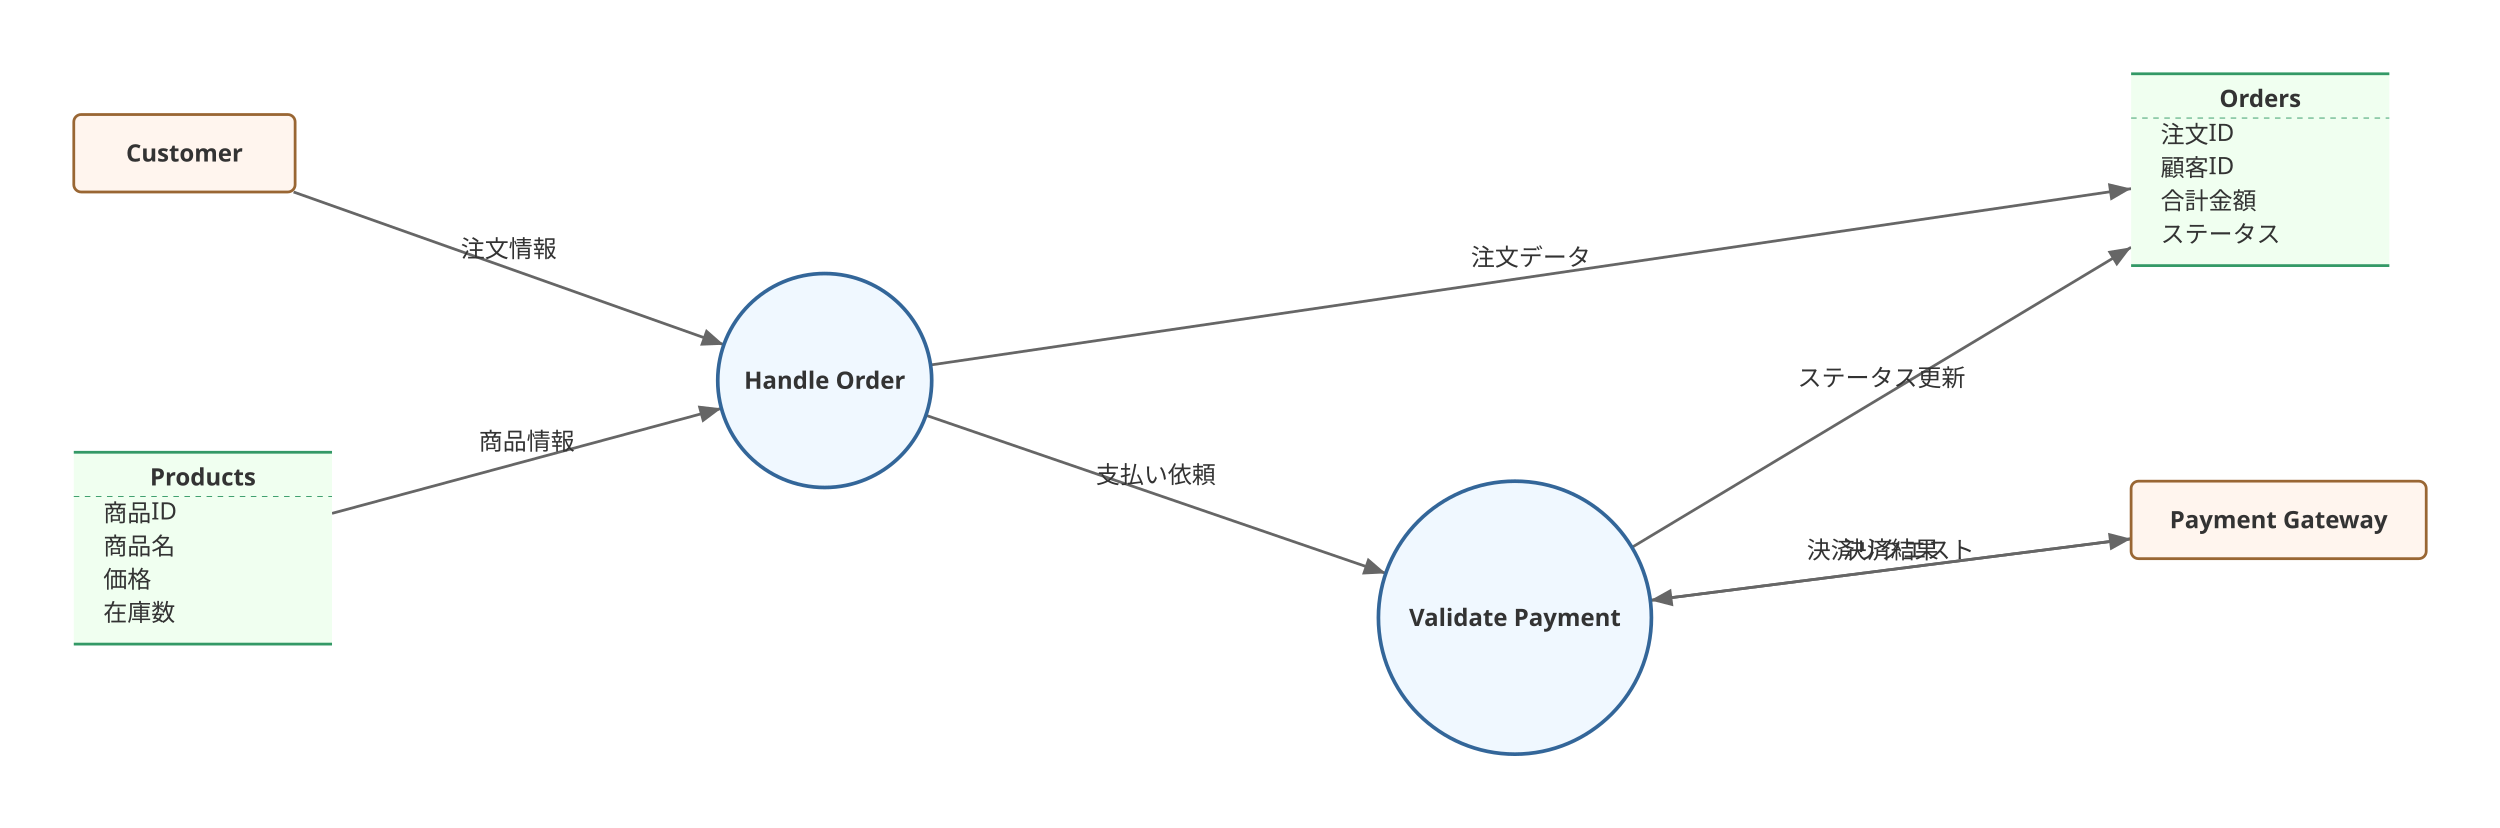
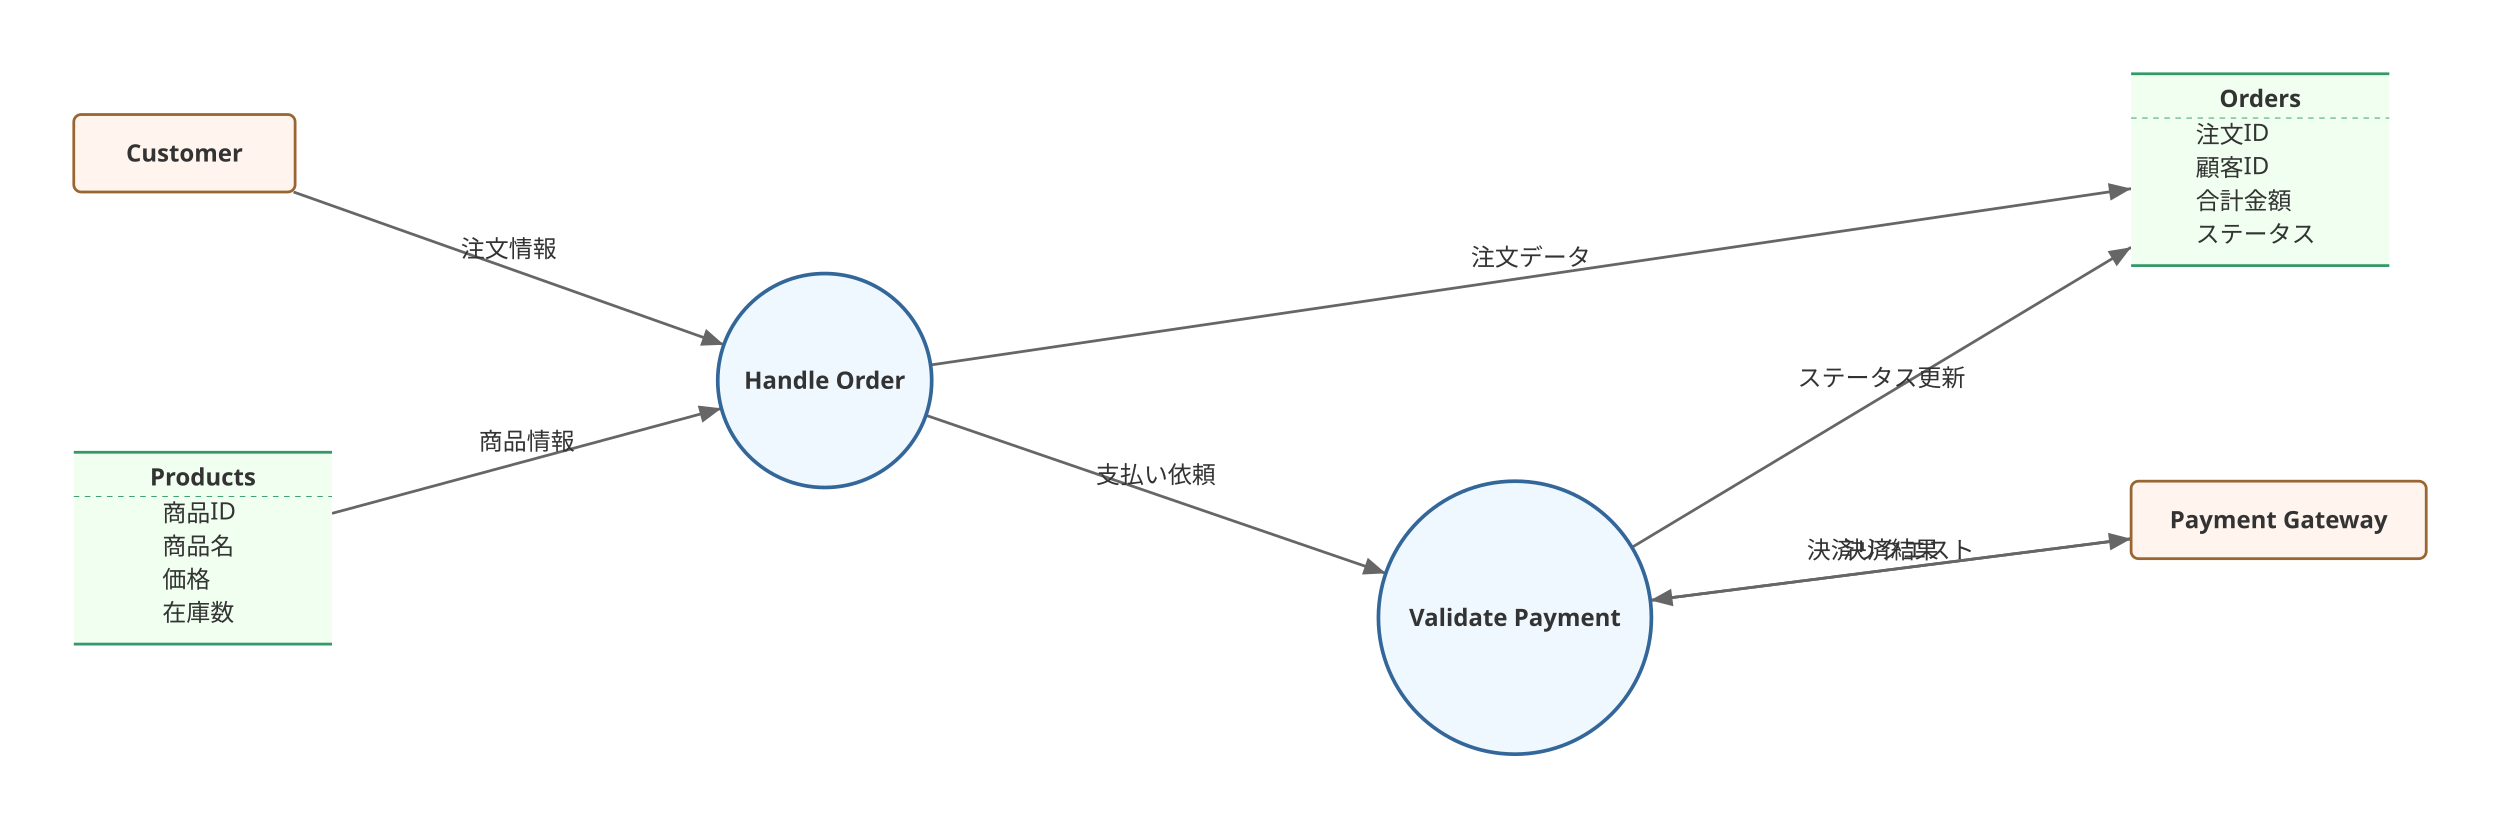
<svg xmlns="http://www.w3.org/2000/svg" width="1355.396" height="448.877" viewBox="0 0 1355.396 448.877">
  <style>text { font-family: sans-serif; font-size: 13px; fill: #333; }</style>
  <defs>
    <marker id="arrow" viewBox="0 0 10 10" refX="10" refY="5" markerWidth="8" markerHeight="8" orient="auto">
      <polygon points="0,1 10,5 0,9" fill="#666" />
    </marker>
  </defs>
  <line x1="159.163" y1="104.088" x2="392.469" y2="186.9" stroke="#666" stroke-width="1.5" marker-end="url(#arrow)" />
  <text x="275.816" y="139.494" text-anchor="middle" font-size="11" fill="#666">注文情報</text>
  <line x1="504.512" y1="197.873" x2="1155.396" y2="102.281" stroke="#666" stroke-width="1.5" marker-end="url(#arrow)" />
  <text x="829.954" y="144.077" text-anchor="middle" font-size="11" fill="#666">注文データ</text>
  <line x1="501.98" y1="225.148" x2="751.34" y2="310.83" stroke="#666" stroke-width="1.5" marker-end="url(#arrow)" />
  <text x="626.66" y="261.989" text-anchor="middle" font-size="11" fill="#666">支払い依頼</text>
  <line x1="894.725" y1="325.482" x2="1155.396" y2="292.117" stroke="#666" stroke-width="1.5" marker-end="url(#arrow)" />
  <text x="1025.061" y="302.799" text-anchor="middle" font-size="11" fill="#666">決済リクエスト</text>
  <line x1="1155.396" y1="292.117" x2="894.725" y2="325.482" stroke="#666" stroke-width="1.5" marker-end="url(#arrow)" />
  <text x="1025.061" y="302.799" text-anchor="middle" font-size="11" fill="#666">決済結果</text>
  <line x1="884.749" y1="296.754" x2="1155.396" y2="134.075" stroke="#666" stroke-width="1.5" marker-end="url(#arrow)" />
  <text x="1020.072" y="209.415" text-anchor="middle" font-size="11" fill="#666">ステータス更新</text>
  <line x1="180" y1="278.327" x2="391.128" y2="221.4" stroke="#666" stroke-width="1.5" marker-end="url(#arrow)" />
  <text x="285.564" y="243.864" text-anchor="middle" font-size="11" fill="#666">商品情報</text>
  <rect x="40" y="62.088" width="120" height="42" rx="4" fill="#fff5ee" stroke="#996633" stroke-width="1.5" />
  <text x="100" y="87.588" text-anchor="middle" font-weight="bold">Customer</text>
  <rect x="1155.396" y="260.877" width="160" height="42" rx="4" fill="#fff5ee" stroke="#996633" stroke-width="1.5" />
  <text x="1235.396" y="286.377" text-anchor="middle" font-weight="bold">Payment Gateway</text>
  <circle cx="447.128" cy="206.301" r="58" fill="#f0f8ff" stroke="#336699" stroke-width="2" />
  <text x="447.128" y="210.801" text-anchor="middle" font-weight="bold">Handle Order</text>
  <circle cx="821.324" cy="334.877" r="74" fill="#f0f8ff" stroke="#336699" stroke-width="2" />
  <text x="821.324" y="339.377" text-anchor="middle" font-weight="bold">Validate Payment</text>
  <rect x="1155.396" y="40" width="140" height="104" fill="#f0fff0" stroke="none" />
  <line x1="1155.396" y1="40" x2="1295.396" y2="40" stroke="#339966" stroke-width="1.5" />
  <line x1="1155.396" y1="144" x2="1295.396" y2="144" stroke="#339966" stroke-width="1.5" />
  <text x="1225.396" y="58" text-anchor="middle" font-weight="bold">Orders</text>
  <line x1="1155.396" y1="64" x2="1295.396" y2="64" stroke="#339966" stroke-width="0.5" stroke-dasharray="3,3" />
-   <text x="1171.396" y="77.5" font-size="11" fill="#555">注文ID</text>
-   <text x="1171.396" y="95.5" font-size="11" fill="#555">顧客ID</text>
-   <text x="1171.396" y="113.5" font-size="11" fill="#555">合計金額</text>
-   <text x="1171.396" y="131.5" font-size="11" fill="#555">ステータス</text>
+   <text x="1190.396" y="77.5" font-size="11" fill="#555">注文ID</text>
+   <text x="1190.396" y="95.5" font-size="11" fill="#555">顧客ID</text>
+   <text x="1190.396" y="113.5" font-size="11" fill="#555">合計金額</text>
+   <text x="1190.396" y="131.5" font-size="11" fill="#555">ステータス</text>
  <rect x="40" y="245.202" width="140" height="104" fill="#f0fff0" stroke="none" />
  <line x1="40" y1="245.202" x2="180" y2="245.202" stroke="#339966" stroke-width="1.5" />
  <line x1="40" y1="349.202" x2="180" y2="349.202" stroke="#339966" stroke-width="1.5" />
  <text x="110" y="263.202" text-anchor="middle" font-weight="bold">Products</text>
  <line x1="40" y1="269.202" x2="180" y2="269.202" stroke="#339966" stroke-width="0.5" stroke-dasharray="3,3" />
-   <text x="56" y="282.702" font-size="11" fill="#555">商品ID</text>
-   <text x="56" y="300.702" font-size="11" fill="#555">商品名</text>
-   <text x="56" y="318.702" font-size="11" fill="#555">価格</text>
-   <text x="56" y="336.702" font-size="11" fill="#555">在庫数</text>
+   <text x="88" y="282.702" font-size="11" fill="#555">商品ID</text>
+   <text x="88" y="300.702" font-size="11" fill="#555">商品名</text>
+   <text x="88" y="318.702" font-size="11" fill="#555">価格</text>
+   <text x="88" y="336.702" font-size="11" fill="#555">在庫数</text>
</svg>
